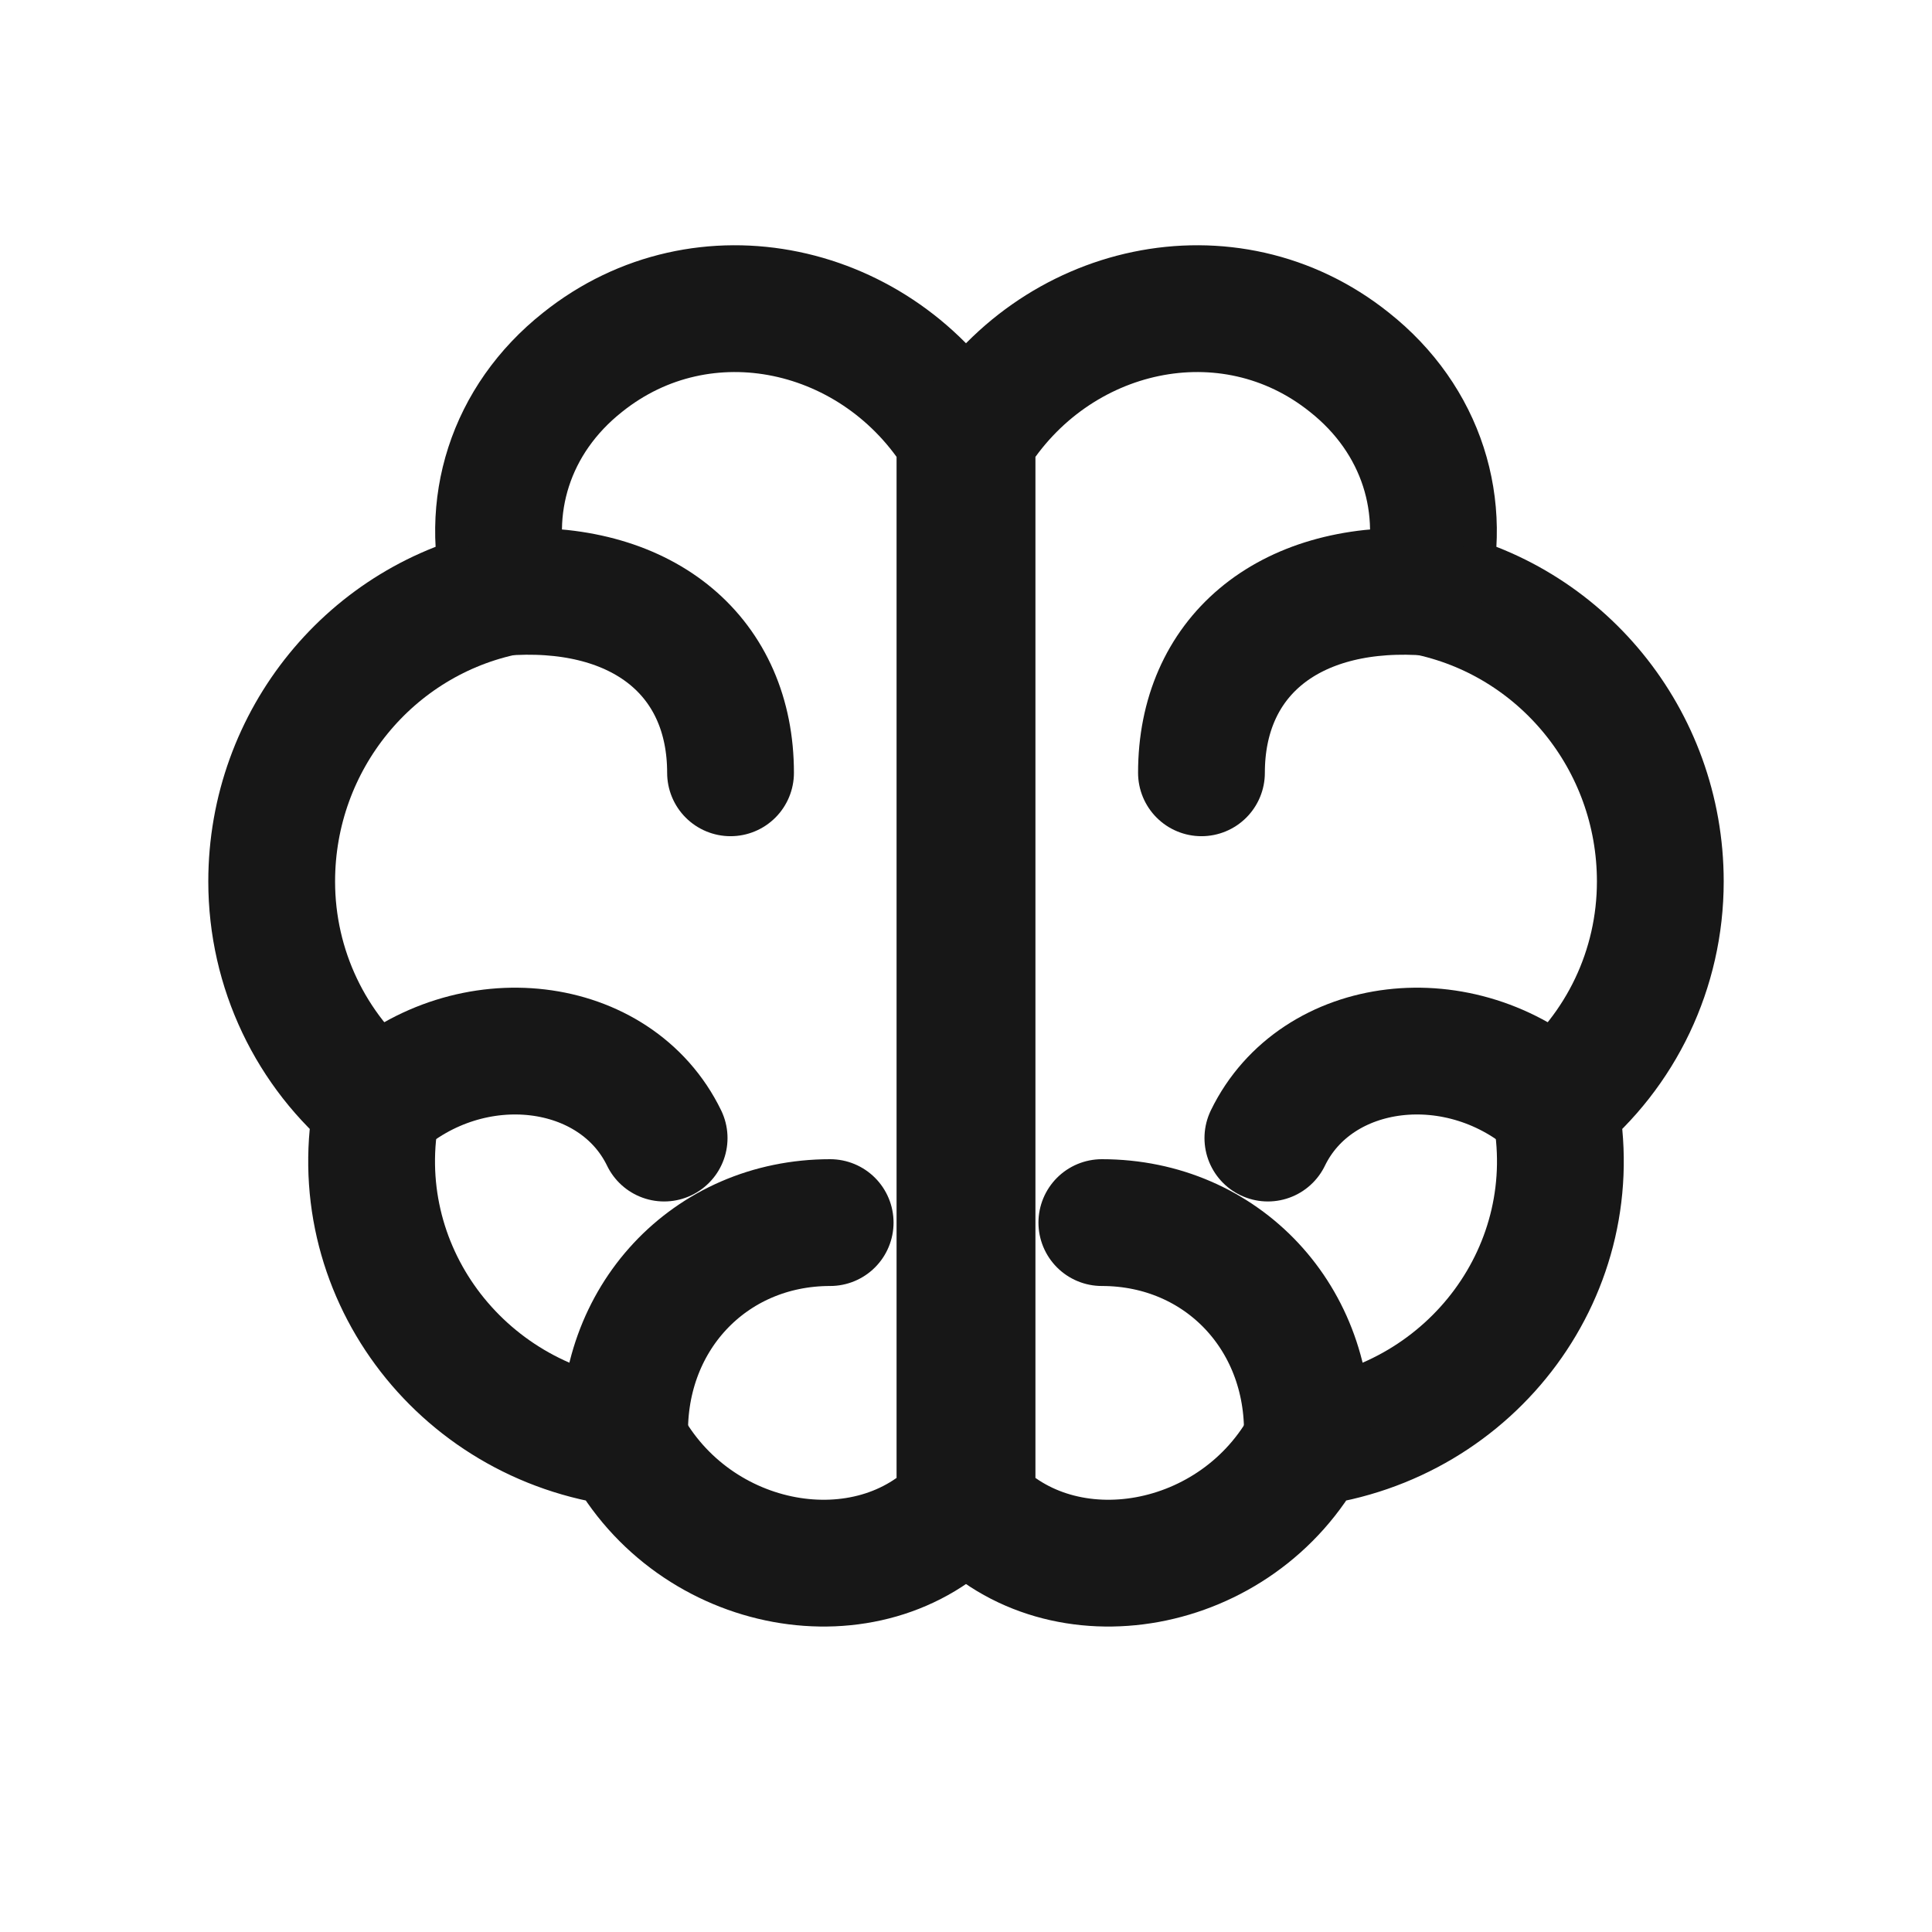
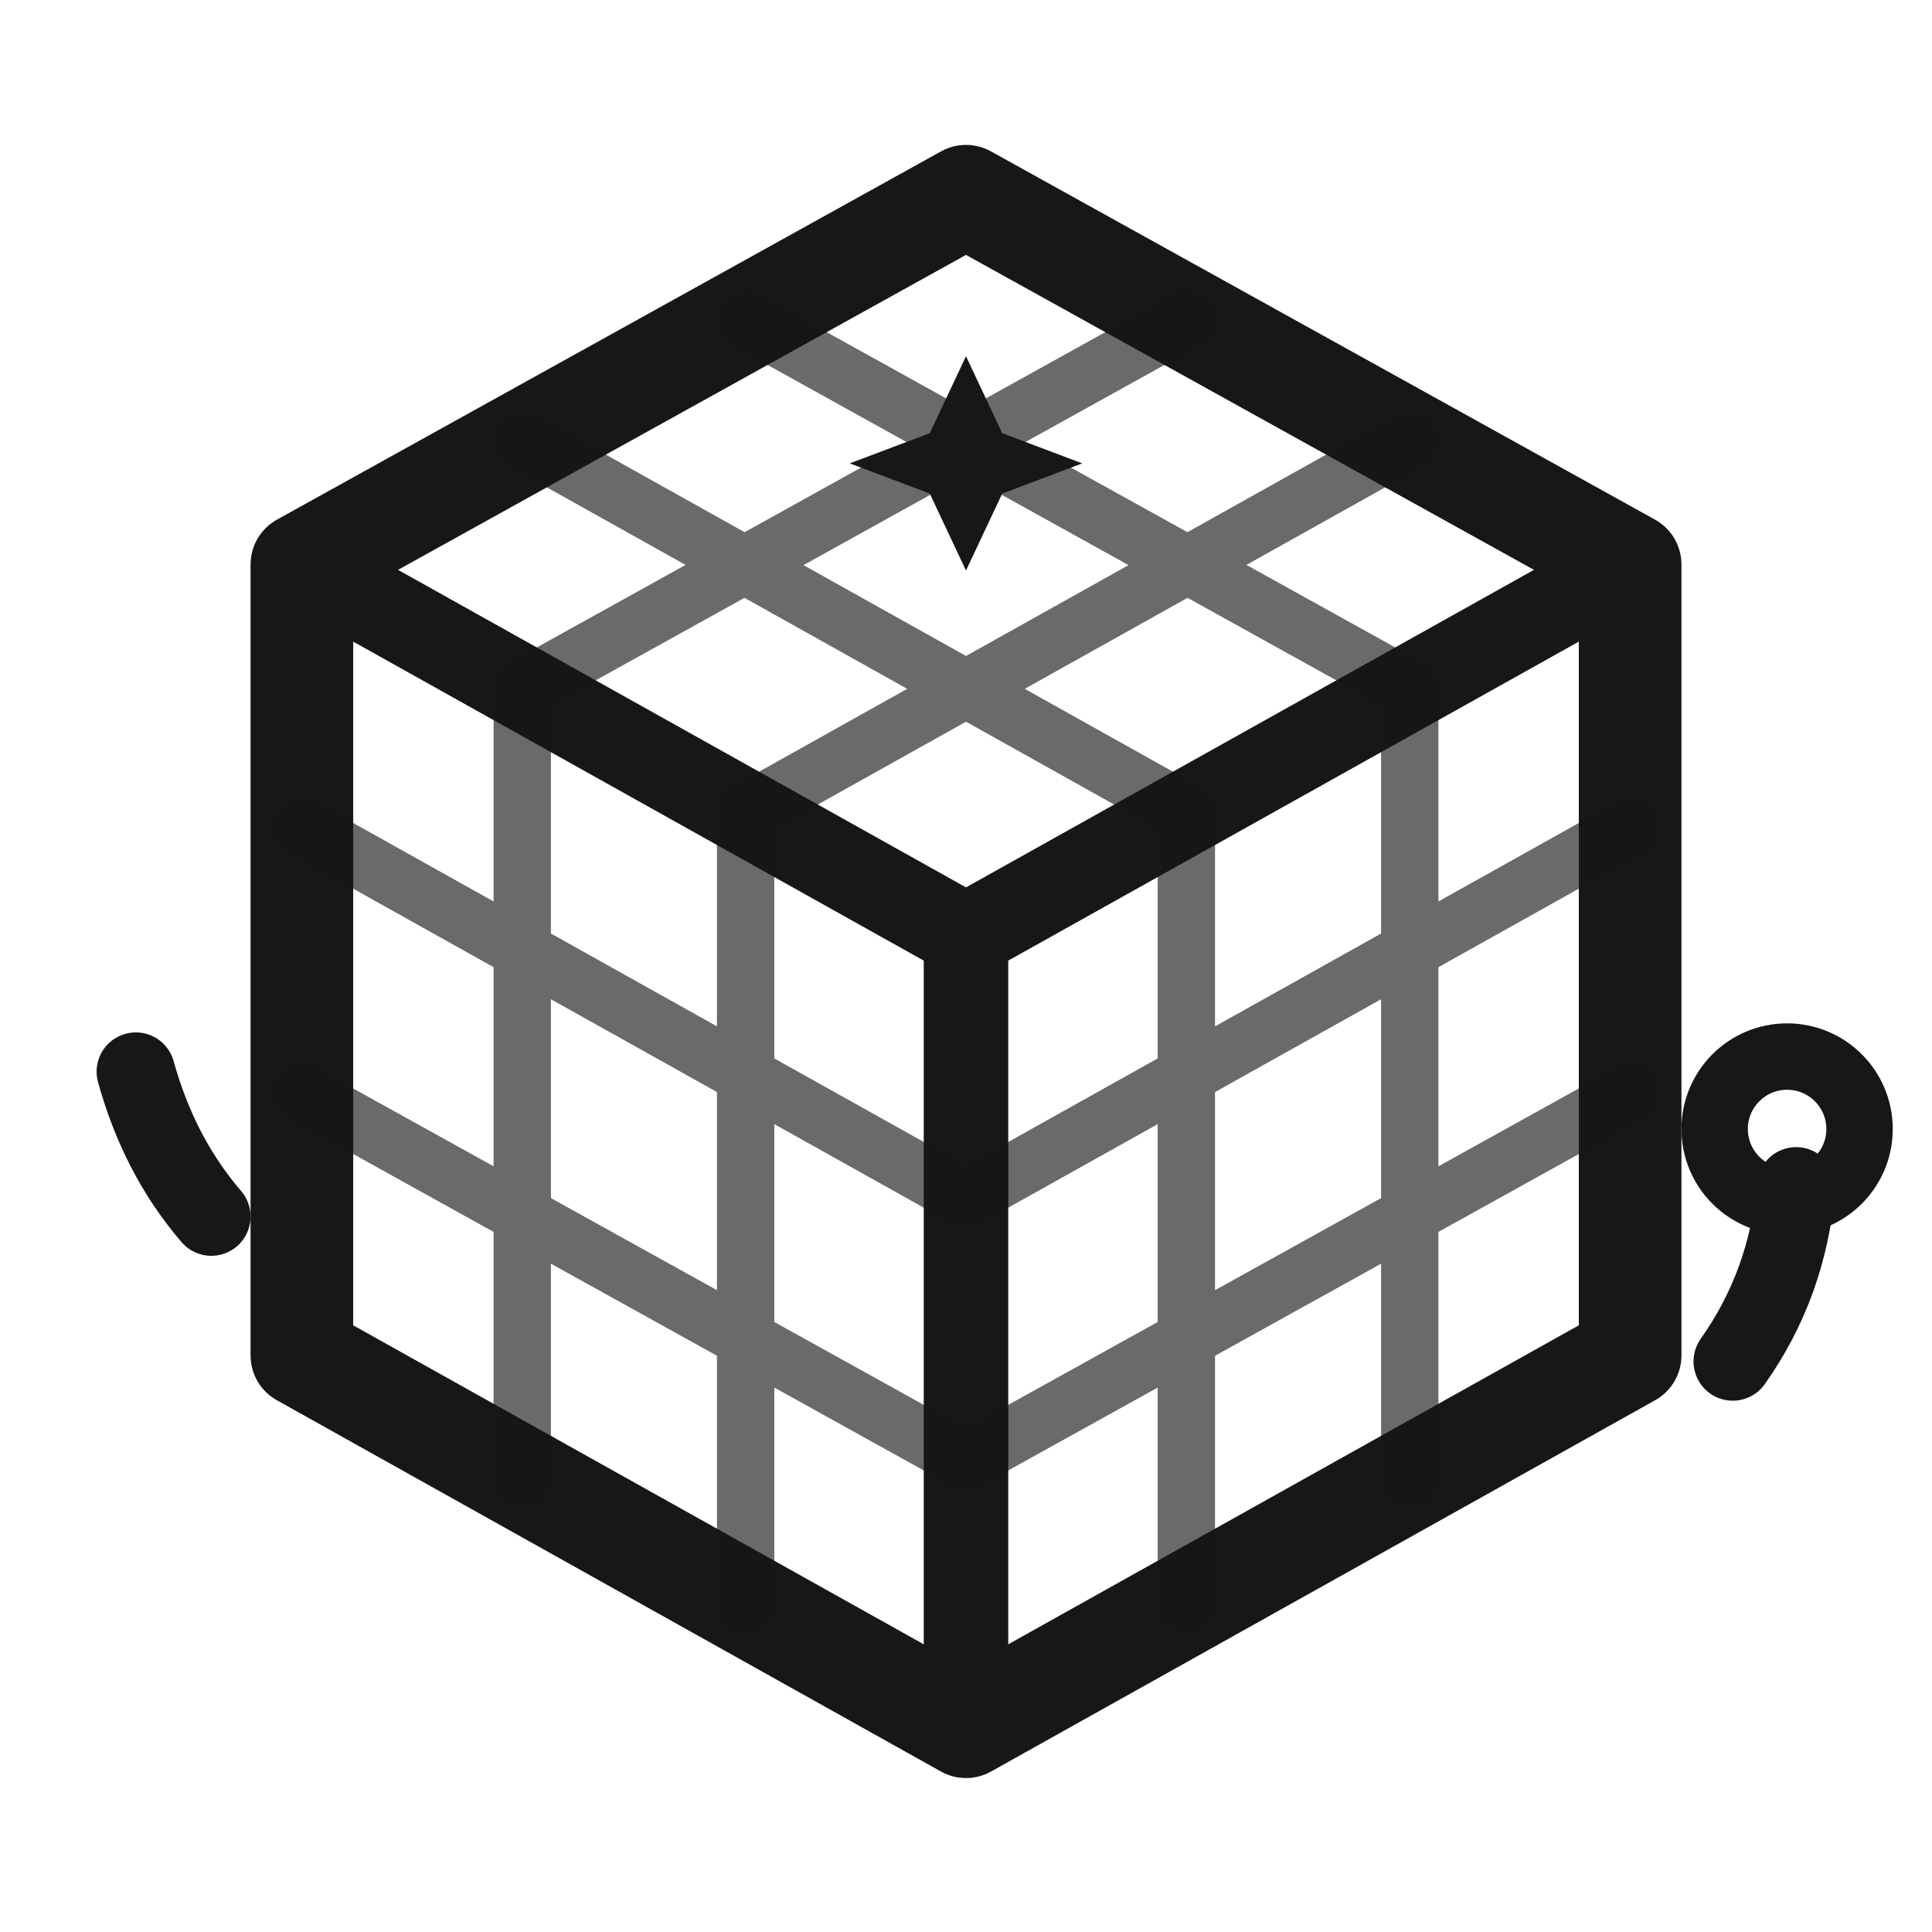
<svg xmlns="http://www.w3.org/2000/svg" viewBox="0 0 64 64">
  <style>
-     .on-dark { display: none; }
+     .major { stroke: #171717; }
+     .minor { stroke: #171717; stroke-opacity: .64; }
+     .star { fill: #171717; }
    @media (prefers-color-scheme: dark) {
-       .on-light { display: none; }
-       .on-dark { display: inline; }
+       .major { stroke: #F5F5F5; }
+       .minor { stroke: #F5F5F5; stroke-opacity: .72; }
+       .star { fill: #F5F5F5; }
    }
  </style>
-   <g class="on-light" fill="none" stroke="#171717" stroke-width="4.2" stroke-linecap="round" stroke-linejoin="round">
-     <path d="M31.8 14.5c-2.7-4.4-8.5-5.7-12.5-2.5-2.4 1.9-3.3 4.8-2.5 7.6-4.5.9-7.8 4.9-7.8 9.6 0 2.9 1.3 5.6 3.5 7.4-1.1 5.4 2.7 10.5 8.2 11.2 2.3 4.3 8.1 5.3 11.1 2.1V14.5Z" />
-     <path d="M32.2 14.5c2.7-4.4 8.5-5.7 12.5-2.5 2.4 1.9 3.3 4.8 2.5 7.6 4.5.9 7.8 4.9 7.8 9.6 0 2.9-1.3 5.6-3.5 7.4 1.1 5.4-2.7 10.5-8.2 11.2-2.3 4.3-8.1 5.3-11.1 2.1V14.5Z" />
-     <path d="M17 19.6c4.4-.2 7.2 2.2 7.2 6M12.5 36.6c3.1-2.8 7.9-2.2 9.5 1.1M20.7 47.8c-.2-4.1 2.8-7.3 6.8-7.3M47 19.6c-4.4-.2-7.2 2.2-7.2 6M51.5 36.6c-3.1-2.8-7.9-2.2-9.5 1.1M43.3 47.8c.2-4.1-2.8-7.3-6.8-7.3" />
+   <g class="major" fill="none" stroke-linecap="round" stroke-linejoin="round">
+     <path d="M4.5 35.5c.5 1.8 1.3 3.4 2.5 4.8M57.4 45.1c1.2-1.7 1.9-3.6 2.1-5.8" stroke-width="2.6" />
+     <circle cx="59.2" cy="37.4" r="2.4" stroke-width="2.2" />
+     <path d="M32 6.5 54 18.7v26.2L32 57.2 10 44.9V18.7Z" stroke-width="3.4" />
+     <path d="M10 18.7 32 31l22-12.3M32 31v26.2" stroke-width="2.8" />
  </g>
-   <g class="on-dark" fill="none" stroke="#F5F5F5" stroke-width="4.2" stroke-linecap="round" stroke-linejoin="round">
-     <path d="M31.8 14.5c-2.7-4.4-8.5-5.7-12.5-2.5-2.4 1.9-3.3 4.8-2.5 7.6-4.5.9-7.8 4.9-7.8 9.6 0 2.9 1.3 5.6 3.5 7.4-1.1 5.4 2.7 10.5 8.2 11.2 2.3 4.3 8.1 5.3 11.1 2.1V14.5Z" />
-     <path d="M32.2 14.5c2.7-4.4 8.5-5.7 12.5-2.5 2.4 1.9 3.3 4.8 2.5 7.6 4.5.9 7.8 4.9 7.8 9.6 0 2.9-1.3 5.6-3.5 7.4 1.1 5.4-2.7 10.5-8.2 11.2-2.3 4.3-8.1 5.3-11.1 2.1V14.5Z" />
-     <path d="M17 19.6c4.4-.2 7.2 2.2 7.2 6M12.5 36.6c3.1-2.8 7.9-2.2 9.5 1.1M20.7 47.8c-.2-4.1 2.8-7.3 6.8-7.3M47 19.6c-4.4-.2-7.2 2.2-7.2 6M51.5 36.6c-3.1-2.8-7.9-2.2-9.5 1.1M43.3 47.8c.2-4.1-2.8-7.3-6.8-7.3" />
+   <g class="minor" fill="none" stroke-width="1.9" stroke-linecap="round" stroke-linejoin="round">
+     <path d="m24.7 10.6 22 12.2M17.3 14.6l22 12.3M39.3 10.6l-22 12.2M46.7 14.6l-22 12.3" />
+     <path d="m10 27.4 22 12.3M10 36.2l22 12.2M17.3 22.8V49M24.7 26.9v26.2" />
+     <path d="M32 39.7 54 27.4M32 48.4l22-12.2M46.7 22.8V49M39.3 26.9v26.2" />
  </g>
+   <path class="star" d="m32 11.8 1.2 2.55 2.65 1-2.65 1L32 18.9l-1.2-2.55-2.65-1 2.65-1Z" />
</svg>
